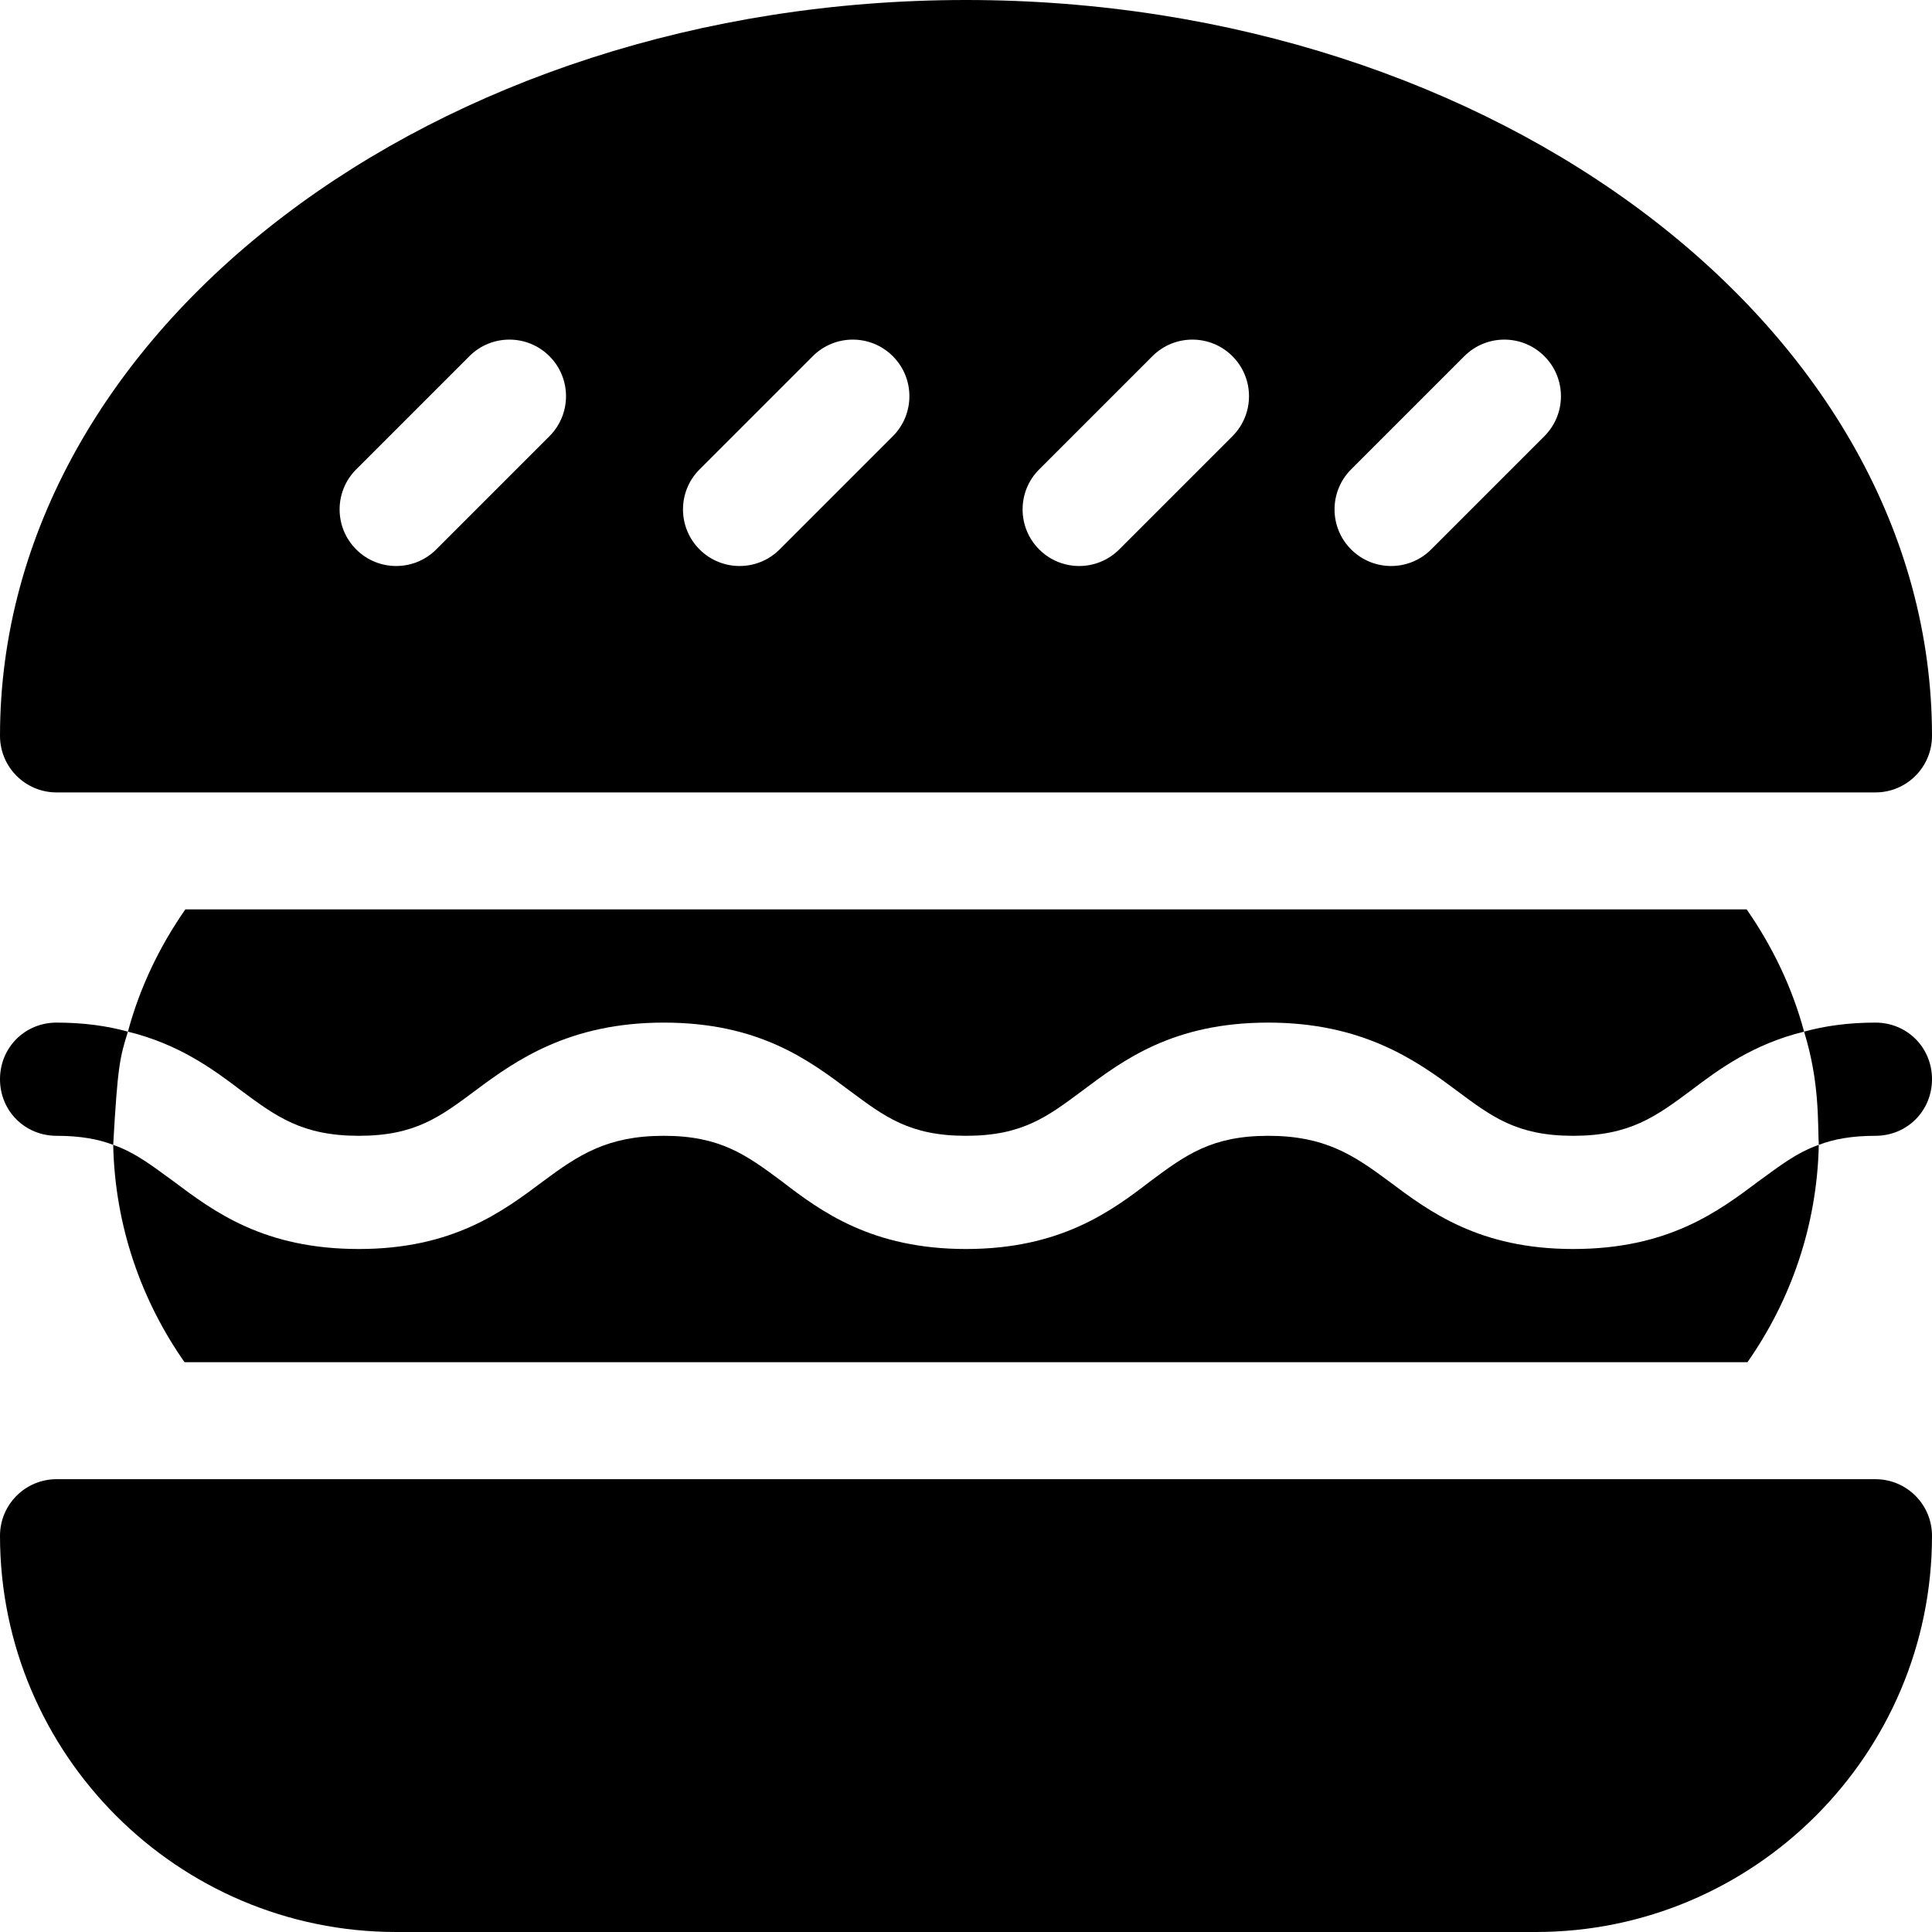
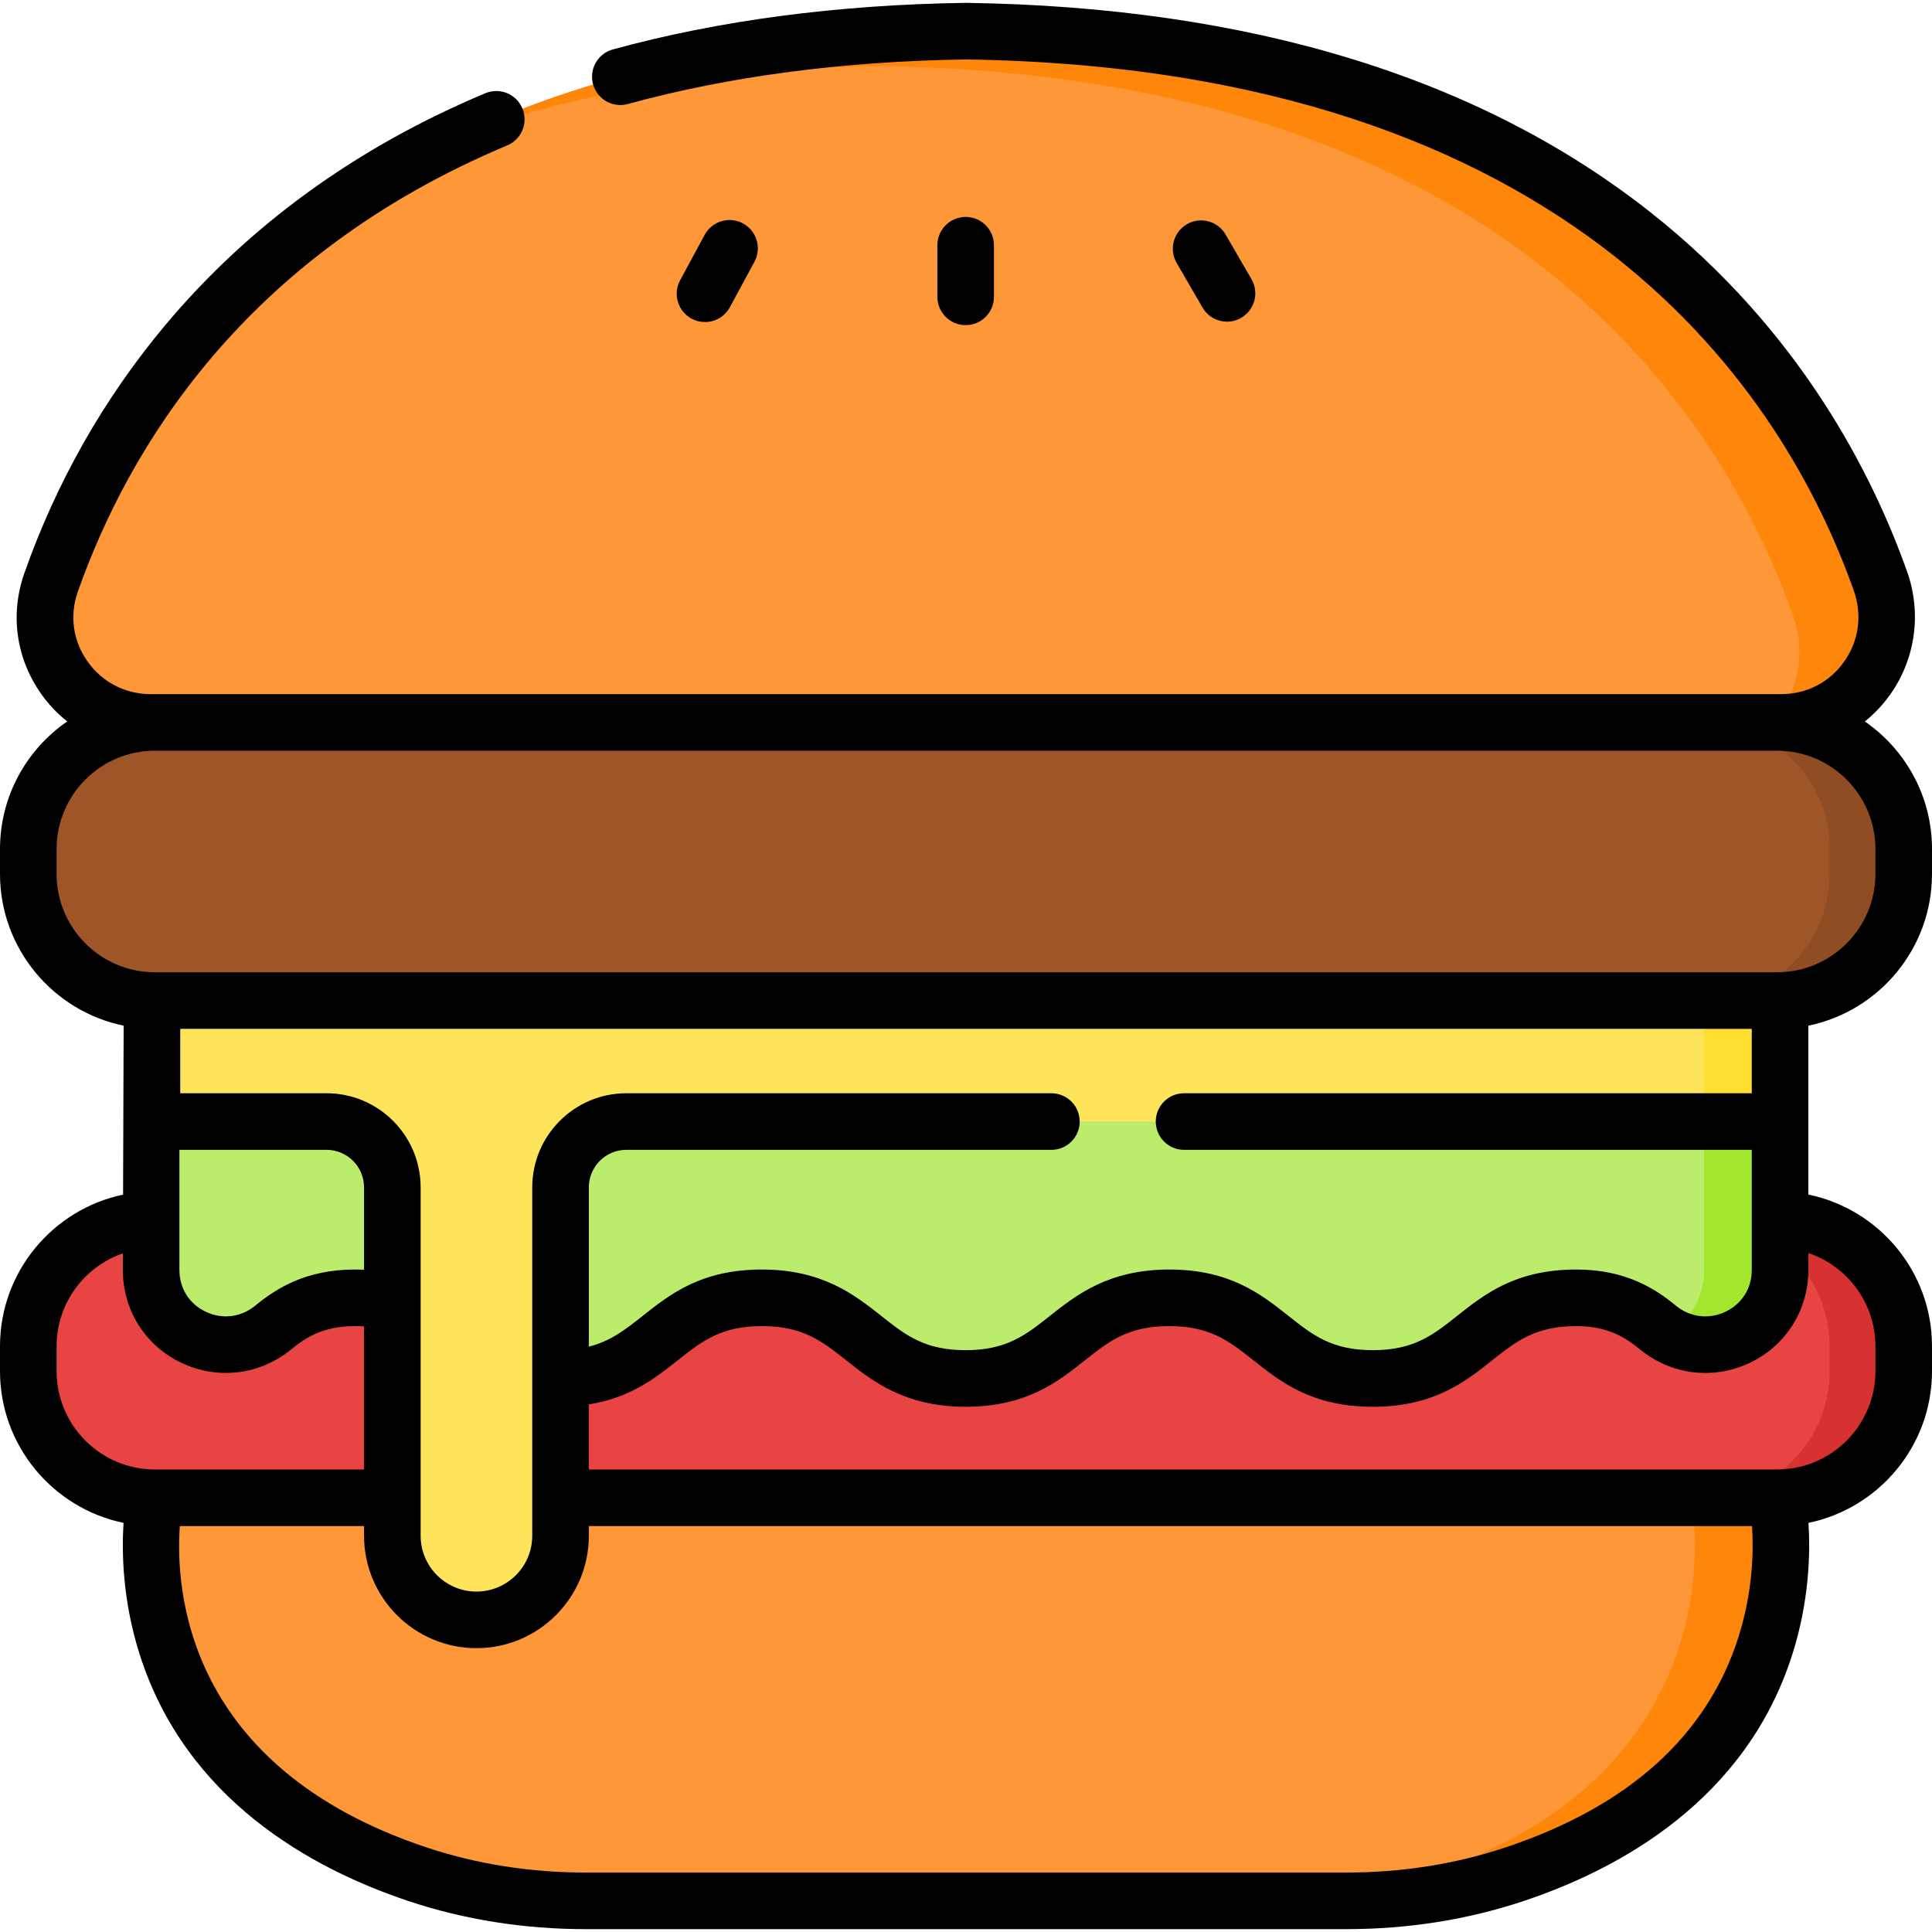
<svg xmlns="http://www.w3.org/2000/svg" id="Capa_1" enable-background="new 0 0 512 512" height="512" viewBox="0 0 512 512" width="512">
  <g>
-     <g id="Burger_1_">
-       <g>
-         <path d="m407 512h-302c-57.891 0-105-47.109-105-105 0-8.291 6.709-15 15-15h482c8.291 0 15 6.709 15 15 0 57.891-47.109 105-105 105z" />
-       </g>
-       <g>
-         <path d="m256 0c-140.61 0-256 87.48-256 195 0 8.291 6.709 15 15 15h482c8.291 0 15-6.709 15-15 0-107.52-115.39-195-256-195zm-110.395 115.605-30 30c-5.859 5.859-15.351 5.86-21.211 0-5.859-5.859-5.859-15.352 0-21.211l30-30c5.859-5.859 15.352-5.859 21.211 0s5.86 15.352 0 21.211zm91 0-30 30c-5.859 5.859-15.351 5.86-21.211 0-5.859-5.859-5.859-15.352 0-21.211l30-30c5.859-5.859 15.352-5.859 21.211 0s5.86 15.352 0 21.211zm90 0-30 30c-5.859 5.859-15.351 5.86-21.211 0-5.859-5.859-5.859-15.352 0-21.211l30-30c5.859-5.859 15.352-5.859 21.211 0s5.86 15.352 0 21.211zm82.666 0-30 30c-5.859 5.859-15.351 5.86-21.211 0-5.859-5.859-5.859-15.352 0-21.211l30-30c5.859-5.859 15.352-5.859 21.211 0s5.859 15.352 0 21.211z" />
-       </g>
+     <g>
+       <path d="m470.949 396.925h-429.898c-18.531 0-33.554-15.022-33.554-33.554v-6.606c0-18.531 15.022-33.554 33.554-33.554h429.897c18.531 0 33.554 15.022 33.554 33.554v6.606c0 18.532-15.022 33.554-33.553 33.554z" fill="#e94444" />
    </g>
-     <g id="Burger_4_">
-       <g>
-         <path d="m15 271c7.2 0 13.5.899 18.9 2.399-2.117 6.82-2.71 8.859-3.9 30-3.9-1.5-8.699-2.399-15-2.399-8.401 0-15-6.601-15-15 0-8.401 6.599-15 15-15z" />
-         <path d="m512 286c0 8.399-6.599 15-15 15-6.301 0-11.1.899-15 2.399-.324-5.758.288-16.508-3.9-30 5.4-1.5 11.7-2.399 18.9-2.399 8.401 0 15 6.599 15 15z" />
-       </g>
+     <g>
+       <path d="m470.949 265.16h-429.898c-18.531 0-33.554-15.022-33.554-33.554v-6.606c0-18.531 15.022-33.554 33.554-33.554h429.897c18.531 0 33.554 15.022 33.554 33.554v6.606c0 18.532-15.022 33.554-33.553 33.554z" fill="#9e5528" />
    </g>
-     <path d="m33.9 273.399c13.5 3.301 22.5 9.901 30 15.601 9.3 6.899 16.199 12 31.199 12s21.601-5.101 30.901-12.001c10.8-8.101 25-17.999 49.9-17.999 25.199 0 38.399 9.899 49.199 17.999 9.302 6.9 15.901 12.001 30.901 12.001s21.599-5.101 30.901-12.001c10.8-8.101 24-17.999 49.199-17.999 24.901 0 39.101 9.899 49.9 17.999 9.3 6.899 15.901 12.001 30.901 12.001s21.899-5.101 31.199-12.001c7.5-5.7 16.5-12.299 30-15.601-3.164-11.788-8.436-22.659-15.216-32.399h-413.768c-6.78 9.74-12.052 20.611-15.216 32.4z" />
-     <path d="m463.093 361c11.506-16.421 18.455-36.237 18.907-57.601-6 2.1-10.499 5.7-15.901 9.6-10.8 8.101-24 18.001-49.199 18.001-24.9 0-38.1-9.901-48.9-18.001-9.3-6.9-16.901-11.999-31.901-11.999s-21.899 5.099-31.199 11.999c-10.499 8.101-24 18.001-48.9 18.001s-38.401-9.901-48.9-18.001c-9.3-6.9-16.199-11.999-31.199-11.999s-22.601 5.099-31.901 11.999c-10.8 8.1-24 18.001-48.901 18.001-25.199 0-38.399-9.901-49.199-18.001-5.402-3.9-9.901-7.5-15.901-9.6.452 21.365 7.401 41.18 18.907 57.601z" />
+     <g>
+       <path d="m504.5 356.761v6.608c0 18.535-15.016 33.561-33.551 33.561h-19.634c18.535 0 33.55-15.026 33.55-33.561v-6.608c0-18.525-15.016-33.551-33.55-33.551h19.634c18.535.001 33.551 15.027 33.551 33.551z" fill="#d83131" />
+     </g>
+     <g>
+       <path d="m504.5 224.999v6.608c0 18.535-15.016 33.551-33.551 33.551h-19.634c18.535 0 33.55-15.016 33.55-33.551v-6.608c0-18.525-15.016-33.551-33.55-33.551h19.634c18.535 0 33.551 15.026 33.551 33.551z" fill="#904d24" />
+     </g>
+     <g>
+       <path d="m256 8.254c-167.585 2.426-223.89 93.332-242.479 146.152-6.369 18.099 7.21 37.04 26.398 37.04h216.081 216.079c19.329 0 32.735-19.132 26.289-37.355-18.701-52.865-75.115-143.416-242.368-145.837z" fill="#fe9738" />
+     </g>
+     <g>
+       <path d="m472.079 191.448h-2.389c6.508-7.258 9.187-17.825 5.559-28.102-18.705-52.875-75.119-143.42-242.372-145.839-43.268.62-79.128 7.148-108.819 17.395 33.67-15.465 76.778-25.852 131.942-26.652 167.253 2.429 223.667 92.974 242.372 145.839 6.438 18.224-6.968 37.359-26.293 37.359z" fill="#fe860a" />
+     </g>
+     <g>
+       <path d="m470.949 396.925h-214.949-214.949s-14.825 71.587 69.539 99.75c14.452 4.824 29.539 7.07 44.669 7.07h100.741 100.74c15.13 0 30.217-2.246 44.669-7.07 84.365-28.163 69.54-99.75 69.54-99.75z" fill="#fe9738" />
+     </g>
+     <g>
+       <path d="m401.409 496.672c-14.456 4.829-29.542 7.078-44.667 7.078h-22.774c15.136 0 30.221-2.249 44.677-7.078 84.356-28.162 69.53-99.742 69.53-99.742h22.774s14.826 71.58-69.54 99.742z" fill="#fe860a" />
+     </g>
+     <g>
+       <path d="m471.735 336.576c0 16.752-19.465 25.834-32.407 15.197-5.32-4.373-11.603-7.837-21.56-7.837-26.98 0-26.98 21.372-53.96 21.372-26.981 0-26.981-21.372-53.961-21.372-26.979 0-26.979 21.372-53.959 21.372-26.979 0-26.979-21.372-53.958-21.372-26.981 0-26.981 21.372-53.961 21.372-26.979 0-26.979-21.372-53.959-21.372-9.953 0-16.234 3.463-21.552 7.833-12.943 10.636-32.408 1.557-32.408-15.196v-39.646h431.686v39.649z" fill="#bbec6c" />
+     </g>
+     <g>
+       <path d="m471.739 296.928v39.649c0 15.676-17.045 24.633-29.832 17.005 5.648-3.299 9.707-9.347 9.707-17.005v-39.649z" fill="#a2e62e" />
+     </g>
+     <g>
+       <path d="m40.265 265.16v32.062h46.279c9.628 0 17.432 7.805 17.432 17.432v92.341c0 12.309 9.978 22.287 22.287 22.287 12.309 0 22.287-9.978 22.287-22.287v-92.341c0-9.628 7.805-17.432 17.432-17.432h305.752v-32.062z" fill="#fee45a" />
+     </g>
+     <g>
+       <path d="m451.615 265.157h20.124v32.061h-20.124z" fill="#fedf30" />
+     </g>
+     <g>
+       <path d="m186.826 85.343c2.665 0 5.247-1.425 6.603-3.935l6.504-12.035c1.969-3.643.612-8.192-3.031-10.161-3.646-1.969-8.193-.61-10.161 3.031l-6.504 12.035c-1.969 3.643-.612 8.193 3.031 10.161 1.133.613 2.353.904 3.558.904z" />
+       <path d="m263.408 78.666v-13.68c0-4.141-3.357-7.498-7.498-7.498s-7.498 3.357-7.498 7.498v13.68c0 4.141 3.357 7.498 7.498 7.498s7.498-3.357 7.498-7.498z" />
+       <path d="m325.175 85.242c1.277 0 2.571-.327 3.755-1.013 3.582-2.078 4.802-6.666 2.724-10.248l-6.863-11.834c-2.078-3.582-6.666-4.801-10.248-2.724-3.582 2.078-4.802 6.666-2.724 10.248l6.863 11.834c1.391 2.397 3.907 3.737 6.493 3.737z" />
+       <path d="m512 231.606v-6.606c0-14.005-7.054-26.388-17.791-33.8 2.527-2.041 4.806-4.445 6.756-7.203 6.651-9.406 8.322-21.521 4.471-32.406-9.3-26.29-28.628-64.149-67.893-95.215-45.273-35.818-106.316-54.532-181.435-55.619-.072-.001-.145-.001-.217 0-33.951.491-65.402 4.645-93.479 12.346-3.993 1.095-6.343 5.221-5.248 9.214s5.22 6.345 9.214 5.248c26.826-7.358 56.978-11.332 89.621-11.812 162.214 2.39 217.053 89.26 235.298 140.839 2.263 6.396 1.323 13.229-2.578 18.748-3.868 5.471-9.934 8.609-16.642 8.609h-432.158c-6.733 0-12.831-3.156-16.728-8.66-3.851-5.437-4.797-12.142-2.597-18.394 13.301-37.796 43.846-89.012 113.825-118.36 3.819-1.602 5.617-5.995 4.015-9.814-1.602-3.82-5.998-5.615-9.814-4.015-34.074 14.29-62.586 34.936-84.742 61.364-16.303 19.445-28.896 41.599-37.429 65.847-3.836 10.902-2.195 22.58 4.505 32.039 1.951 2.756 4.271 5.174 6.855 7.232-10.748 7.411-17.809 19.8-17.809 33.812v6.606c0 19.799 14.089 36.368 32.767 40.211l-.15 44.776c-18.602 3.901-32.617 20.428-32.617 40.172v6.606c0 19.788 14.074 36.349 32.737 40.204-.503 7.891-.245 20.697 4.305 34.945 12.263 38.4 45.474 56.688 71.174 65.267 14.821 4.947 30.649 7.456 47.044 7.456h201.481c16.395 0 32.222-2.509 47.043-7.456 25.701-8.58 58.912-26.867 71.174-65.267 4.55-14.247 4.808-27.054 4.305-34.945 18.663-3.854 32.737-20.416 32.737-40.204v-6.606c0-19.797-14.091-36.352-32.767-40.194v-44.754c18.678-3.842 32.767-20.412 32.767-40.211zm-497.004 131.765v-6.606c0-11.394 7.361-21.081 17.57-24.611l-.015 4.419c0 10.643 5.969 20.075 15.576 24.616 9.663 4.567 20.811 3.177 29.09-3.627 3.873-3.183 8.588-6.128 16.792-6.128.863 0 1.676.035 2.469.084v37.909h-55.427c-14.367 0-26.055-11.689-26.055-26.056zm298.792-58.651h150.449v31.856c0 4.857-2.613 8.991-6.988 11.058-4.432 2.094-9.351 1.476-13.16-1.654-5.406-4.443-13.283-9.543-26.321-9.543-16.099 0-24.353 6.538-31.635 12.307-6.394 5.065-11.445 9.065-22.325 9.065-10.881 0-15.931-4-22.325-9.065-7.282-5.768-15.536-12.307-31.636-12.307s-24.714 6.824-31.636 12.307c-6.394 5.065-11.444 9.065-22.323 9.065-10.88 0-15.93-4-22.323-9.065-6.921-5.483-15.536-12.307-31.635-12.307-16.1 0-24.353 6.538-31.636 12.307-4.558 3.611-8.451 6.667-14.245 8.129v-42.219c0-5.478 4.456-9.934 9.934-9.934h112.646c4.141 0 7.498-3.357 7.498-7.498s-3.357-7.498-7.498-7.498h-112.647c-13.747 0-24.93 11.183-24.93 24.93v92.341c0 8.155-6.634 14.79-14.789 14.79s-14.789-6.635-14.789-14.79v-92.341c0-13.747-11.184-24.93-24.93-24.93h-38.781v-17.066h416.474v17.066h-150.449c-4.141 0-7.498 3.357-7.498 7.498s3.357 7.498 7.498 7.498zm-227.245 0c5.478 0 9.935 4.456 9.935 9.934v21.846c-.803-.037-1.62-.063-2.469-.063-13.034 0-20.909 5.097-26.313 9.538-3.81 3.13-8.729 3.749-13.163 1.654-4.375-2.067-6.987-6.201-6.987-11.057v-31.852zm374.13 129.238c-8.308 26.017-29.046 44.725-61.638 55.604-13.287 4.436-27.517 6.685-42.295 6.685h-201.48c-14.778 0-29.008-2.249-42.295-6.685-63.845-21.312-66.519-68.39-65.308-85.14h48.822v2.572c0 16.424 13.361 29.786 29.785 29.786s29.785-13.361 29.785-29.786v-2.572h308.256c.423 6.405.271 17.313-3.632 29.536zm36.331-77.193v6.606c0 14.367-11.689 26.056-26.056 26.056h-314.9v-17.248c10.995-1.754 17.607-6.968 23.556-11.68 6.394-5.065 11.445-9.065 22.325-9.065s15.93 4 22.323 9.065c6.922 5.483 15.536 12.307 31.635 12.307s24.353-6.538 31.635-12.307c6.394-5.065 11.444-9.065 22.324-9.065 10.881 0 15.931 4 22.325 9.065 7.282 5.768 15.536 12.307 31.636 12.307s24.354-6.538 31.636-12.307c6.394-5.065 11.444-9.065 22.324-9.065 8.207 0 12.924 2.947 16.799 6.133 8.278 6.803 19.425 8.194 29.089 3.627 9.608-4.54 15.577-13.973 15.577-24.617v-4.508c10.318 3.469 17.772 13.225 17.772 24.696zm-26.055-99.103h-429.898c-14.367 0-26.056-11.689-26.056-26.056v-6.606c0-14.367 11.689-26.056 26.056-26.056h429.897c14.367 0 26.056 11.689 26.056 26.056v6.606c0 14.367-11.688 26.056-26.055 26.056z" />
+     </g>
  </g>
</svg>
